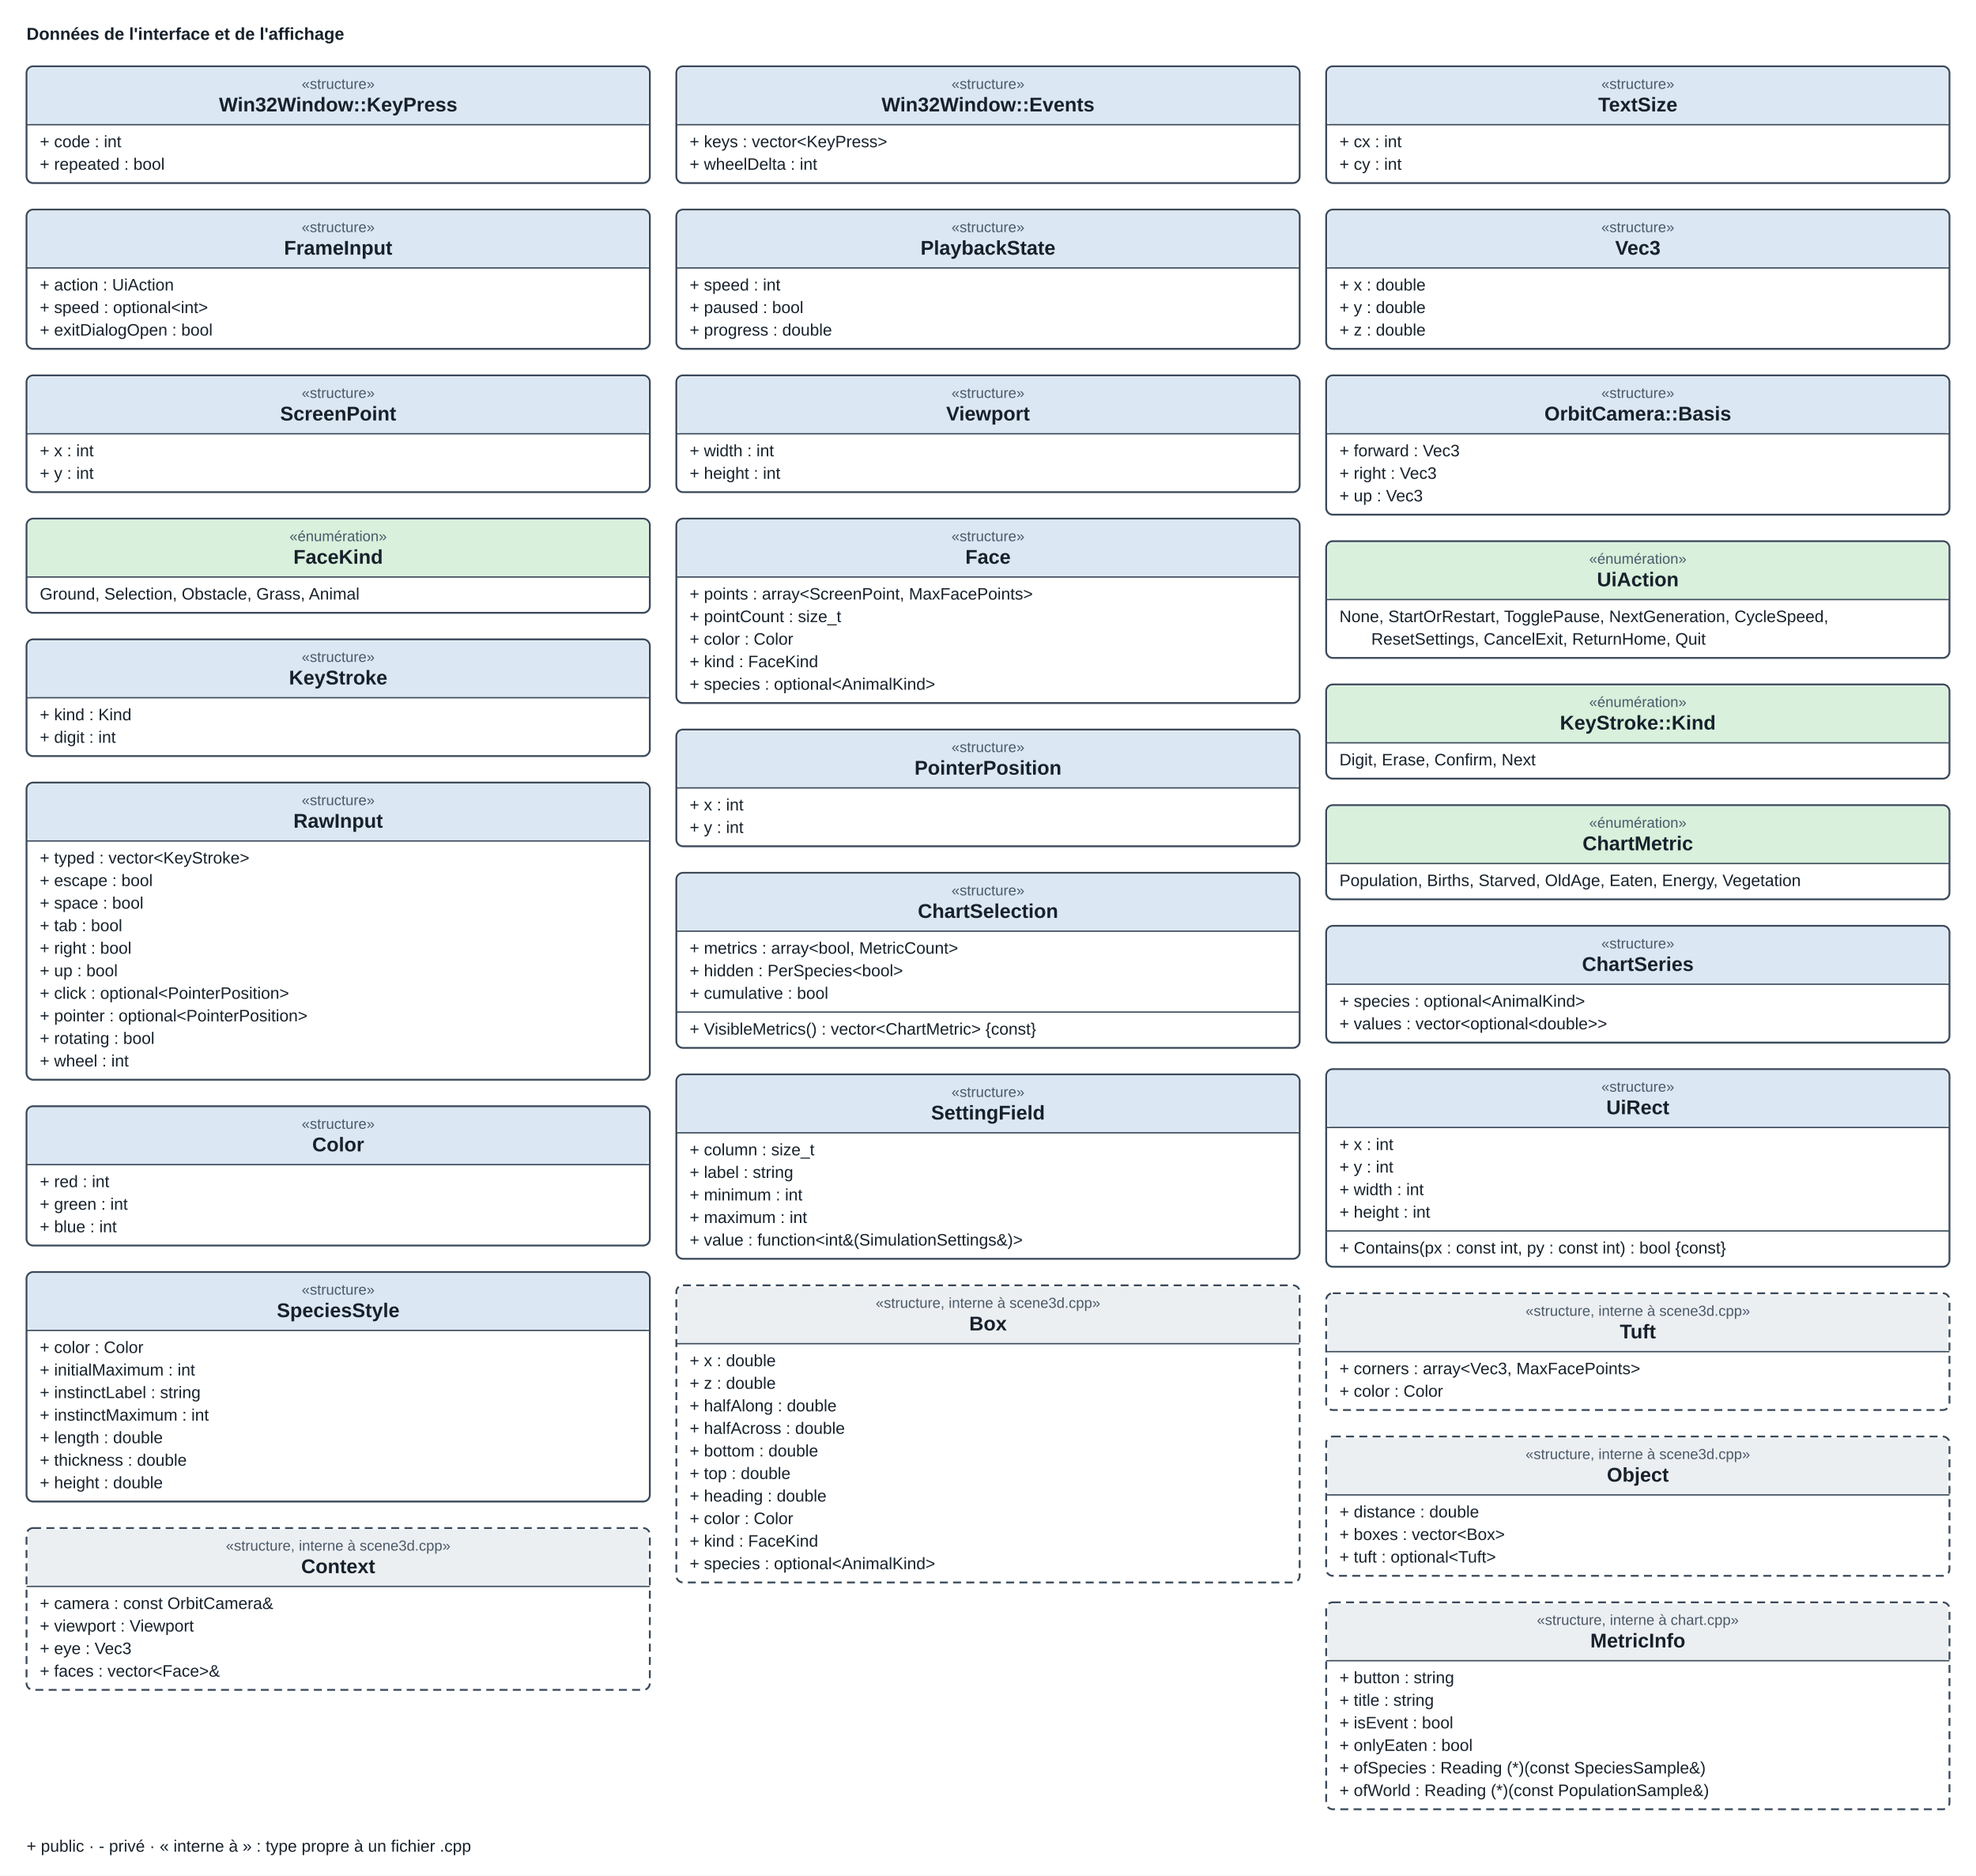
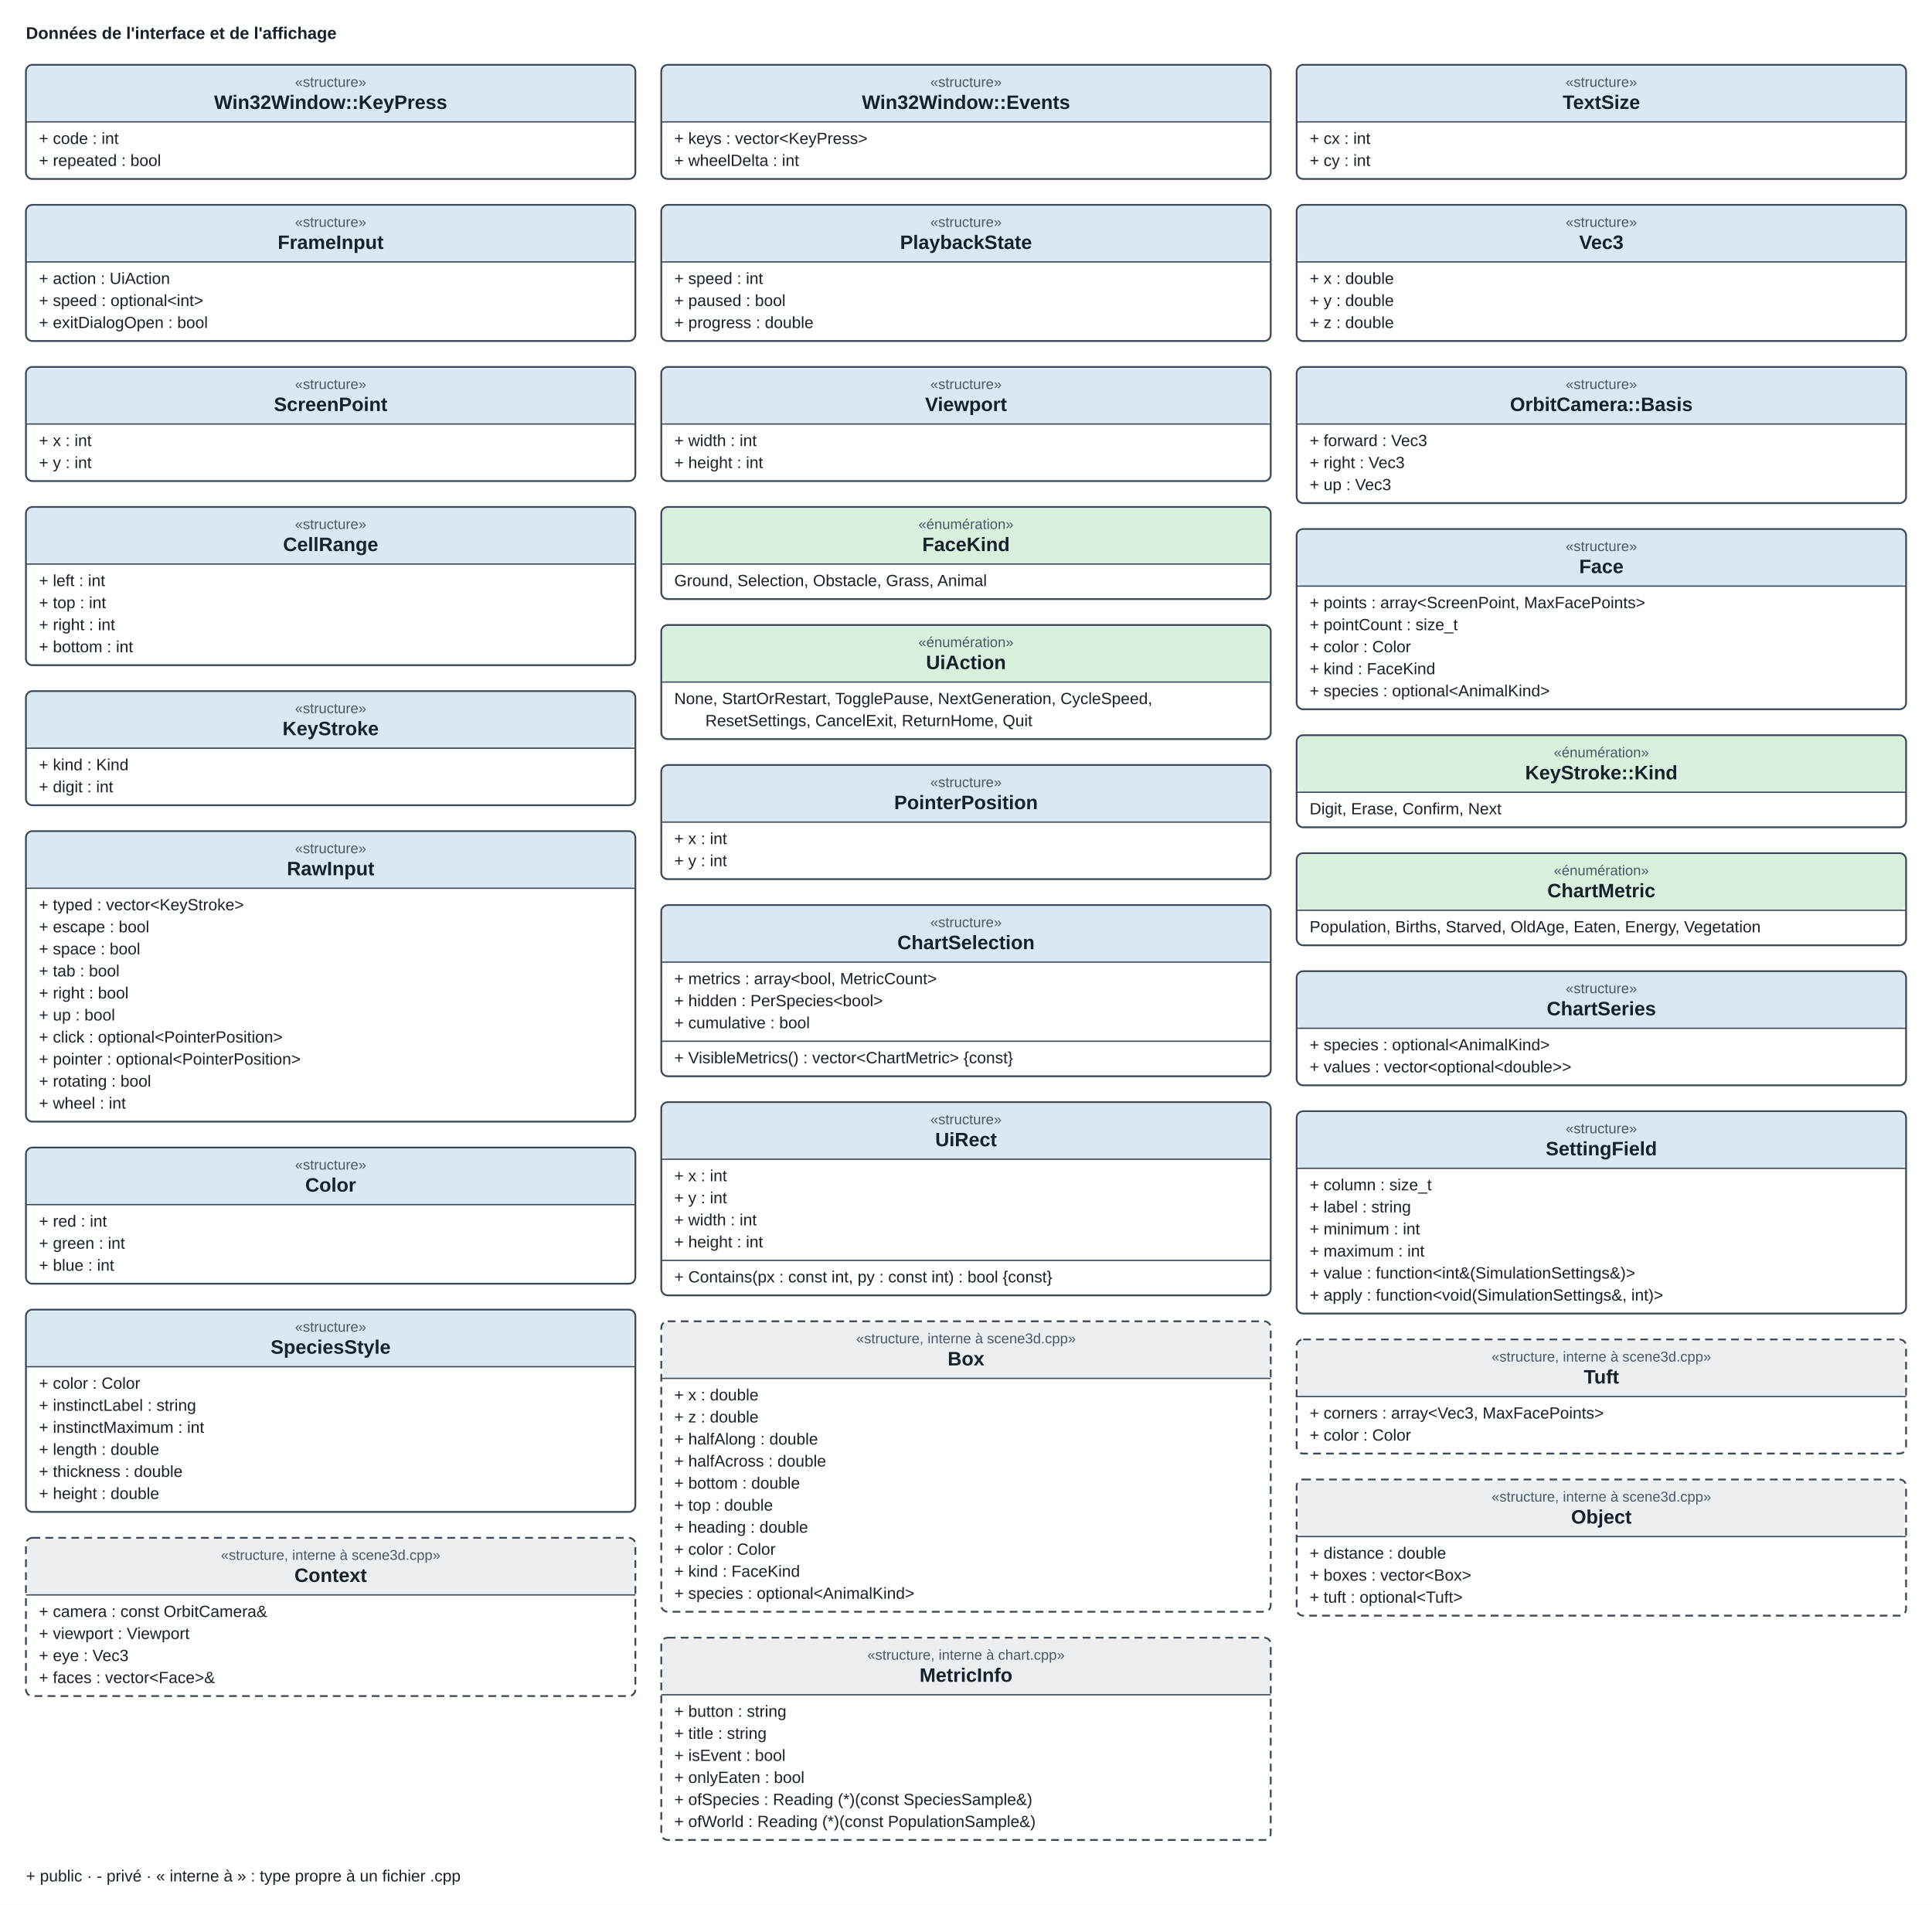
- <svg xmlns="http://www.w3.org/2000/svg" viewBox="0 0 1490 1414" role="img" aria-label="Données de l'interface et de l'affichage">
+ <svg xmlns="http://www.w3.org/2000/svg" viewBox="0 0 1490 1469" role="img" aria-label="Données de l'interface et de l'affichage">
  <style>
 text { font-family: "Segoe UI", Arial, sans-serif; fill: #17212b; }
 .name { font-size: 15px; font-weight: 700; text-anchor: middle; }
 .abstract { font-style: italic; }
 .stereo { font-size: 11px; text-anchor: middle; fill: #4a5968; }
 .member { font-size: 12.5px; }
 .label { font-size: 12px; font-style: italic; fill: #3b4a5a; }
 .band { font-size: 14px; font-weight: 700; }
 .legend { font-size: 12.5px; }
 .legendtitle { font-size: 13px; font-weight: 700; }
</style>
  <defs>
    <marker id="triangle" viewBox="0 0 14 14" refX="13" refY="7" markerWidth="14" markerHeight="14" markerUnits="userSpaceOnUse" orient="auto">
      <path d="M1 1 L13 7 L1 13 Z" fill="#ffffff" stroke="#3b4a5a" stroke-width="1.4" />
    </marker>
    <marker id="diamond" viewBox="0 0 18 12" refX="1" refY="6" markerWidth="18" markerHeight="12" markerUnits="userSpaceOnUse" orient="auto">
      <path d="M1 6 L9 1 L17 6 L9 11 Z" fill="#3b4a5a" />
    </marker>
    <marker id="arrow" viewBox="0 0 12 12" refX="11" refY="6" markerWidth="12" markerHeight="12" markerUnits="userSpaceOnUse" orient="auto">
      <path d="M1 1 L11 6 L1 11" fill="none" stroke="#3b4a5a" stroke-width="1.6" />
    </marker>
  </defs>
-   <rect width="1490" height="1414" fill="#ffffff" />
+   <rect width="1490" height="1469" fill="#ffffff" />
  <g class="box" data-width="470">
    <rect x="20" y="50" width="470" height="88" rx="5" fill="#ffffff" stroke="#3b4a5a" stroke-width="1.4" />
    <rect x="21" y="51" width="468" height="43" rx="4" fill="#dbe7f3" />
    <text x="255.0" y="67" class="stereo">«structure»</text>
    <text x="255.0" y="84" class="name">Win32Window::KeyPress</text>
    <line x1="20" y1="94" x2="490" y2="94" stroke="#3b4a5a" />
    <text x="30" y="111" class="member">+ code : int</text>
    <text x="30" y="128" class="member">+ repeated : bool</text>
  </g>
  <g class="box" data-width="470">
    <rect x="510" y="50" width="470" height="88" rx="5" fill="#ffffff" stroke="#3b4a5a" stroke-width="1.4" />
    <rect x="511" y="51" width="468" height="43" rx="4" fill="#dbe7f3" />
    <text x="745.0" y="67" class="stereo">«structure»</text>
    <text x="745.0" y="84" class="name">Win32Window::Events</text>
    <line x1="510" y1="94" x2="980" y2="94" stroke="#3b4a5a" />
    <text x="520" y="111" class="member">+ keys : vector&lt;KeyPress&gt;</text>
    <text x="520" y="128" class="member">+ wheelDelta : int</text>
  </g>
  <g class="box" data-width="470">
    <rect x="1000" y="50" width="470" height="88" rx="5" fill="#ffffff" stroke="#3b4a5a" stroke-width="1.4" />
    <rect x="1001" y="51" width="468" height="43" rx="4" fill="#dbe7f3" />
    <text x="1235.0" y="67" class="stereo">«structure»</text>
    <text x="1235.0" y="84" class="name">TextSize</text>
    <line x1="1000" y1="94" x2="1470" y2="94" stroke="#3b4a5a" />
    <text x="1010" y="111" class="member">+ cx : int</text>
    <text x="1010" y="128" class="member">+ cy : int</text>
  </g>
  <g class="box" data-width="470">
    <rect x="20" y="158" width="470" height="105" rx="5" fill="#ffffff" stroke="#3b4a5a" stroke-width="1.4" />
    <rect x="21" y="159" width="468" height="43" rx="4" fill="#dbe7f3" />
    <text x="255.0" y="175" class="stereo">«structure»</text>
    <text x="255.0" y="192" class="name">FrameInput</text>
    <line x1="20" y1="202" x2="490" y2="202" stroke="#3b4a5a" />
    <text x="30" y="219" class="member">+ action : UiAction</text>
    <text x="30" y="236" class="member">+ speed : optional&lt;int&gt;</text>
    <text x="30" y="253" class="member">+ exitDialogOpen : bool</text>
  </g>
  <g class="box" data-width="470">
    <rect x="510" y="158" width="470" height="105" rx="5" fill="#ffffff" stroke="#3b4a5a" stroke-width="1.4" />
    <rect x="511" y="159" width="468" height="43" rx="4" fill="#dbe7f3" />
    <text x="745.0" y="175" class="stereo">«structure»</text>
    <text x="745.0" y="192" class="name">PlaybackState</text>
    <line x1="510" y1="202" x2="980" y2="202" stroke="#3b4a5a" />
    <text x="520" y="219" class="member">+ speed : int</text>
    <text x="520" y="236" class="member">+ paused : bool</text>
    <text x="520" y="253" class="member">+ progress : double</text>
  </g>
  <g class="box" data-width="470">
    <rect x="1000" y="158" width="470" height="105" rx="5" fill="#ffffff" stroke="#3b4a5a" stroke-width="1.4" />
    <rect x="1001" y="159" width="468" height="43" rx="4" fill="#dbe7f3" />
    <text x="1235.0" y="175" class="stereo">«structure»</text>
    <text x="1235.0" y="192" class="name">Vec3</text>
    <line x1="1000" y1="202" x2="1470" y2="202" stroke="#3b4a5a" />
    <text x="1010" y="219" class="member">+ x : double</text>
    <text x="1010" y="236" class="member">+ y : double</text>
    <text x="1010" y="253" class="member">+ z : double</text>
  </g>
  <g class="box" data-width="470">
    <rect x="20" y="283" width="470" height="88" rx="5" fill="#ffffff" stroke="#3b4a5a" stroke-width="1.4" />
    <rect x="21" y="284" width="468" height="43" rx="4" fill="#dbe7f3" />
    <text x="255.0" y="300" class="stereo">«structure»</text>
    <text x="255.0" y="317" class="name">ScreenPoint</text>
    <line x1="20" y1="327" x2="490" y2="327" stroke="#3b4a5a" />
    <text x="30" y="344" class="member">+ x : int</text>
    <text x="30" y="361" class="member">+ y : int</text>
  </g>
  <g class="box" data-width="470">
    <rect x="510" y="283" width="470" height="88" rx="5" fill="#ffffff" stroke="#3b4a5a" stroke-width="1.4" />
    <rect x="511" y="284" width="468" height="43" rx="4" fill="#dbe7f3" />
    <text x="745.0" y="300" class="stereo">«structure»</text>
    <text x="745.0" y="317" class="name">Viewport</text>
    <line x1="510" y1="327" x2="980" y2="327" stroke="#3b4a5a" />
    <text x="520" y="344" class="member">+ width : int</text>
    <text x="520" y="361" class="member">+ height : int</text>
  </g>
  <g class="box" data-width="470">
    <rect x="1000" y="283" width="470" height="105" rx="5" fill="#ffffff" stroke="#3b4a5a" stroke-width="1.4" />
    <rect x="1001" y="284" width="468" height="43" rx="4" fill="#dbe7f3" />
    <text x="1235.0" y="300" class="stereo">«structure»</text>
    <text x="1235.0" y="317" class="name">OrbitCamera::Basis</text>
    <line x1="1000" y1="327" x2="1470" y2="327" stroke="#3b4a5a" />
    <text x="1010" y="344" class="member">+ forward : Vec3</text>
    <text x="1010" y="361" class="member">+ right : Vec3</text>
    <text x="1010" y="378" class="member">+ up : Vec3</text>
  </g>
  <g class="box" data-width="470">
-     <rect x="20" y="391" width="470" height="71" rx="5" fill="#ffffff" stroke="#3b4a5a" stroke-width="1.4" />
-     <rect x="21" y="392" width="468" height="43" rx="4" fill="#d8f0dc" />
-     <text x="255.0" y="408" class="stereo">«énumération»</text>
-     <text x="255.0" y="425" class="name">FaceKind</text>
+     <rect x="20" y="391" width="470" height="122" rx="5" fill="#ffffff" stroke="#3b4a5a" stroke-width="1.4" />
+     <rect x="21" y="392" width="468" height="43" rx="4" fill="#dbe7f3" />
+     <text x="255.0" y="408" class="stereo">«structure»</text>
+     <text x="255.0" y="425" class="name">CellRange</text>
    <line x1="20" y1="435" x2="490" y2="435" stroke="#3b4a5a" />
-     <text x="30" y="452" class="member">Ground, Selection, Obstacle, Grass, Animal</text>
-   </g>
-   <g class="box" data-width="470">
-     <rect x="510" y="391" width="470" height="139" rx="5" fill="#ffffff" stroke="#3b4a5a" stroke-width="1.4" />
-     <rect x="511" y="392" width="468" height="43" rx="4" fill="#dbe7f3" />
-     <text x="745.0" y="408" class="stereo">«structure»</text>
-     <text x="745.0" y="425" class="name">Face</text>
+     <text x="30" y="452" class="member">+ left : int</text>
+     <text x="30" y="469" class="member">+ top : int</text>
+     <text x="30" y="486" class="member">+ right : int</text>
+     <text x="30" y="503" class="member">+ bottom : int</text>
+   </g>
+   <g class="box" data-width="470">
+     <rect x="510" y="391" width="470" height="71" rx="5" fill="#ffffff" stroke="#3b4a5a" stroke-width="1.4" />
+     <rect x="511" y="392" width="468" height="43" rx="4" fill="#d8f0dc" />
+     <text x="745.0" y="408" class="stereo">«énumération»</text>
+     <text x="745.0" y="425" class="name">FaceKind</text>
    <line x1="510" y1="435" x2="980" y2="435" stroke="#3b4a5a" />
-     <text x="520" y="452" class="member">+ points : array&lt;ScreenPoint, MaxFacePoints&gt;</text>
-     <text x="520" y="469" class="member">+ pointCount : size_t</text>
-     <text x="520" y="486" class="member">+ color : Color</text>
-     <text x="520" y="503" class="member">+ kind : FaceKind</text>
-     <text x="520" y="520" class="member">+ species : optional&lt;AnimalKind&gt;</text>
-   </g>
-   <g class="box" data-width="470">
-     <rect x="1000" y="408" width="470" height="88" rx="5" fill="#ffffff" stroke="#3b4a5a" stroke-width="1.4" />
-     <rect x="1001" y="409" width="468" height="43" rx="4" fill="#d8f0dc" />
-     <text x="1235.0" y="425" class="stereo">«énumération»</text>
-     <text x="1235.0" y="442" class="name">UiAction</text>
+     <text x="520" y="452" class="member">Ground, Selection, Obstacle, Grass, Animal</text>
+   </g>
+   <g class="box" data-width="470">
+     <rect x="1000" y="408" width="470" height="139" rx="5" fill="#ffffff" stroke="#3b4a5a" stroke-width="1.4" />
+     <rect x="1001" y="409" width="468" height="43" rx="4" fill="#dbe7f3" />
+     <text x="1235.0" y="425" class="stereo">«structure»</text>
+     <text x="1235.0" y="442" class="name">Face</text>
    <line x1="1000" y1="452" x2="1470" y2="452" stroke="#3b4a5a" />
-     <text x="1010" y="469" class="member">None, StartOrRestart, TogglePause, NextGeneration, CycleSpeed,</text>
-     <text x="1034" y="486" class="member">ResetSettings, CancelExit, ReturnHome, Quit</text>
-   </g>
-   <g class="box" data-width="470">
-     <rect x="20" y="482" width="470" height="88" rx="5" fill="#ffffff" stroke="#3b4a5a" stroke-width="1.4" />
-     <rect x="21" y="483" width="468" height="43" rx="4" fill="#dbe7f3" />
-     <text x="255.0" y="499" class="stereo">«structure»</text>
-     <text x="255.0" y="516" class="name">KeyStroke</text>
-     <line x1="20" y1="526" x2="490" y2="526" stroke="#3b4a5a" />
-     <text x="30" y="543" class="member">+ kind : Kind</text>
-     <text x="30" y="560" class="member">+ digit : int</text>
-   </g>
-   <g class="box" data-width="470">
-     <rect x="1000" y="516" width="470" height="71" rx="5" fill="#ffffff" stroke="#3b4a5a" stroke-width="1.4" />
-     <rect x="1001" y="517" width="468" height="43" rx="4" fill="#d8f0dc" />
-     <text x="1235.0" y="533" class="stereo">«énumération»</text>
-     <text x="1235.0" y="550" class="name">KeyStroke::Kind</text>
-     <line x1="1000" y1="560" x2="1470" y2="560" stroke="#3b4a5a" />
-     <text x="1010" y="577" class="member">Digit, Erase, Confirm, Next</text>
-   </g>
-   <g class="box" data-width="470">
-     <rect x="510" y="550" width="470" height="88" rx="5" fill="#ffffff" stroke="#3b4a5a" stroke-width="1.4" />
-     <rect x="511" y="551" width="468" height="43" rx="4" fill="#dbe7f3" />
-     <text x="745.0" y="567" class="stereo">«structure»</text>
-     <text x="745.0" y="584" class="name">PointerPosition</text>
-     <line x1="510" y1="594" x2="980" y2="594" stroke="#3b4a5a" />
-     <text x="520" y="611" class="member">+ x : int</text>
-     <text x="520" y="628" class="member">+ y : int</text>
-   </g>
-   <g class="box" data-width="470">
-     <rect x="20" y="590" width="470" height="224" rx="5" fill="#ffffff" stroke="#3b4a5a" stroke-width="1.4" />
-     <rect x="21" y="591" width="468" height="43" rx="4" fill="#dbe7f3" />
-     <text x="255.0" y="607" class="stereo">«structure»</text>
-     <text x="255.0" y="624" class="name">RawInput</text>
-     <line x1="20" y1="634" x2="490" y2="634" stroke="#3b4a5a" />
-     <text x="30" y="651" class="member">+ typed : vector&lt;KeyStroke&gt;</text>
-     <text x="30" y="668" class="member">+ escape : bool</text>
-     <text x="30" y="685" class="member">+ space : bool</text>
-     <text x="30" y="702" class="member">+ tab : bool</text>
-     <text x="30" y="719" class="member">+ right : bool</text>
-     <text x="30" y="736" class="member">+ up : bool</text>
-     <text x="30" y="753" class="member">+ click : optional&lt;PointerPosition&gt;</text>
-     <text x="30" y="770" class="member">+ pointer : optional&lt;PointerPosition&gt;</text>
-     <text x="30" y="787" class="member">+ rotating : bool</text>
-     <text x="30" y="804" class="member">+ wheel : int</text>
-   </g>
-   <g class="box" data-width="470">
-     <rect x="1000" y="607" width="470" height="71" rx="5" fill="#ffffff" stroke="#3b4a5a" stroke-width="1.4" />
-     <rect x="1001" y="608" width="468" height="43" rx="4" fill="#d8f0dc" />
-     <text x="1235.0" y="624" class="stereo">«énumération»</text>
-     <text x="1235.0" y="641" class="name">ChartMetric</text>
-     <line x1="1000" y1="651" x2="1470" y2="651" stroke="#3b4a5a" />
-     <text x="1010" y="668" class="member">Population, Births, Starved, OldAge, Eaten, Energy, Vegetation</text>
-   </g>
-   <g class="box" data-width="470">
-     <rect x="510" y="658" width="470" height="132" rx="5" fill="#ffffff" stroke="#3b4a5a" stroke-width="1.4" />
-     <rect x="511" y="659" width="468" height="43" rx="4" fill="#dbe7f3" />
-     <text x="745.0" y="675" class="stereo">«structure»</text>
-     <text x="745.0" y="692" class="name">ChartSelection</text>
-     <line x1="510" y1="702" x2="980" y2="702" stroke="#3b4a5a" />
-     <text x="520" y="719" class="member">+ metrics : array&lt;bool, MetricCount&gt;</text>
-     <text x="520" y="736" class="member">+ hidden : PerSpecies&lt;bool&gt;</text>
-     <text x="520" y="753" class="member">+ cumulative : bool</text>
-     <line x1="510" y1="763" x2="980" y2="763" stroke="#3b4a5a" />
-     <text x="520" y="780" class="member">+ VisibleMetrics() : vector&lt;ChartMetric&gt; {const}</text>
-   </g>
-   <g class="box" data-width="470">
-     <rect x="1000" y="698" width="470" height="88" rx="5" fill="#ffffff" stroke="#3b4a5a" stroke-width="1.4" />
-     <rect x="1001" y="699" width="468" height="43" rx="4" fill="#dbe7f3" />
-     <text x="1235.0" y="715" class="stereo">«structure»</text>
-     <text x="1235.0" y="732" class="name">ChartSeries</text>
-     <line x1="1000" y1="742" x2="1470" y2="742" stroke="#3b4a5a" />
-     <text x="1010" y="759" class="member">+ species : optional&lt;AnimalKind&gt;</text>
-     <text x="1010" y="776" class="member">+ values : vector&lt;optional&lt;double&gt;&gt;</text>
-   </g>
-   <g class="box" data-width="470">
-     <rect x="1000" y="806" width="470" height="149" rx="5" fill="#ffffff" stroke="#3b4a5a" stroke-width="1.4" />
-     <rect x="1001" y="807" width="468" height="43" rx="4" fill="#dbe7f3" />
-     <text x="1235.0" y="823" class="stereo">«structure»</text>
-     <text x="1235.0" y="840" class="name">UiRect</text>
-     <line x1="1000" y1="850" x2="1470" y2="850" stroke="#3b4a5a" />
-     <text x="1010" y="867" class="member">+ x : int</text>
-     <text x="1010" y="884" class="member">+ y : int</text>
-     <text x="1010" y="901" class="member">+ width : int</text>
-     <text x="1010" y="918" class="member">+ height : int</text>
-     <line x1="1000" y1="928" x2="1470" y2="928" stroke="#3b4a5a" />
-     <text x="1010" y="945" class="member">+ Contains(px : const int, py : const int) : bool {const}</text>
-   </g>
-   <g class="box" data-width="470">
-     <rect x="510" y="810" width="470" height="139" rx="5" fill="#ffffff" stroke="#3b4a5a" stroke-width="1.4" />
-     <rect x="511" y="811" width="468" height="43" rx="4" fill="#dbe7f3" />
-     <text x="745.0" y="827" class="stereo">«structure»</text>
-     <text x="745.0" y="844" class="name">SettingField</text>
-     <line x1="510" y1="854" x2="980" y2="854" stroke="#3b4a5a" />
-     <text x="520" y="871" class="member">+ column : size_t</text>
-     <text x="520" y="888" class="member">+ label : string</text>
-     <text x="520" y="905" class="member">+ minimum : int</text>
-     <text x="520" y="922" class="member">+ maximum : int</text>
-     <text x="520" y="939" class="member">+ value : function&lt;int&amp;(SimulationSettings&amp;)&gt;</text>
-   </g>
-   <g class="box" data-width="470">
-     <rect x="20" y="834" width="470" height="105" rx="5" fill="#ffffff" stroke="#3b4a5a" stroke-width="1.4" />
-     <rect x="21" y="835" width="468" height="43" rx="4" fill="#dbe7f3" />
-     <text x="255.0" y="851" class="stereo">«structure»</text>
-     <text x="255.0" y="868" class="name">Color</text>
-     <line x1="20" y1="878" x2="490" y2="878" stroke="#3b4a5a" />
-     <text x="30" y="895" class="member">+ red : int</text>
-     <text x="30" y="912" class="member">+ green : int</text>
-     <text x="30" y="929" class="member">+ blue : int</text>
-   </g>
-   <g class="box" data-width="470">
-     <rect x="20" y="959" width="470" height="173" rx="5" fill="#ffffff" stroke="#3b4a5a" stroke-width="1.4" />
-     <rect x="21" y="960" width="468" height="43" rx="4" fill="#dbe7f3" />
-     <text x="255.0" y="976" class="stereo">«structure»</text>
-     <text x="255.0" y="993" class="name">SpeciesStyle</text>
-     <line x1="20" y1="1003" x2="490" y2="1003" stroke="#3b4a5a" />
-     <text x="30" y="1020" class="member">+ color : Color</text>
-     <text x="30" y="1037" class="member">+ initialMaximum : int</text>
-     <text x="30" y="1054" class="member">+ instinctLabel : string</text>
-     <text x="30" y="1071" class="member">+ instinctMaximum : int</text>
-     <text x="30" y="1088" class="member">+ length : double</text>
-     <text x="30" y="1105" class="member">+ thickness : double</text>
-     <text x="30" y="1122" class="member">+ height : double</text>
-   </g>
-   <g class="box" data-width="470">
-     <rect x="510" y="969" width="470" height="224" rx="5" fill="#ffffff" stroke="#3b4a5a" stroke-width="1.4" stroke-dasharray="6 4" />
-     <rect x="511" y="970" width="468" height="43" rx="4" fill="#eceff2" />
-     <text x="745.0" y="986" class="stereo">«structure, interne à scene3d.cpp»</text>
-     <text x="745.0" y="1003" class="name">Box</text>
-     <line x1="510" y1="1013" x2="980" y2="1013" stroke="#3b4a5a" />
-     <text x="520" y="1030" class="member">+ x : double</text>
-     <text x="520" y="1047" class="member">+ z : double</text>
-     <text x="520" y="1064" class="member">+ halfAlong : double</text>
-     <text x="520" y="1081" class="member">+ halfAcross : double</text>
-     <text x="520" y="1098" class="member">+ bottom : double</text>
-     <text x="520" y="1115" class="member">+ top : double</text>
-     <text x="520" y="1132" class="member">+ heading : double</text>
-     <text x="520" y="1149" class="member">+ color : Color</text>
-     <text x="520" y="1166" class="member">+ kind : FaceKind</text>
-     <text x="520" y="1183" class="member">+ species : optional&lt;AnimalKind&gt;</text>
-   </g>
-   <g class="box" data-width="470">
-     <rect x="1000" y="975" width="470" height="88" rx="5" fill="#ffffff" stroke="#3b4a5a" stroke-width="1.4" stroke-dasharray="6 4" />
-     <rect x="1001" y="976" width="468" height="43" rx="4" fill="#eceff2" />
-     <text x="1235.0" y="992" class="stereo">«structure, interne à scene3d.cpp»</text>
-     <text x="1235.0" y="1009" class="name">Tuft</text>
-     <line x1="1000" y1="1019" x2="1470" y2="1019" stroke="#3b4a5a" />
-     <text x="1010" y="1036" class="member">+ corners : array&lt;Vec3, MaxFacePoints&gt;</text>
-     <text x="1010" y="1053" class="member">+ color : Color</text>
-   </g>
-   <g class="box" data-width="470">
-     <rect x="1000" y="1083" width="470" height="105" rx="5" fill="#ffffff" stroke="#3b4a5a" stroke-width="1.4" stroke-dasharray="6 4" />
-     <rect x="1001" y="1084" width="468" height="43" rx="4" fill="#eceff2" />
-     <text x="1235.0" y="1100" class="stereo">«structure, interne à scene3d.cpp»</text>
-     <text x="1235.0" y="1117" class="name">Object</text>
-     <line x1="1000" y1="1127" x2="1470" y2="1127" stroke="#3b4a5a" />
-     <text x="1010" y="1144" class="member">+ distance : double</text>
-     <text x="1010" y="1161" class="member">+ boxes : vector&lt;Box&gt;</text>
-     <text x="1010" y="1178" class="member">+ tuft : optional&lt;Tuft&gt;</text>
-   </g>
-   <g class="box" data-width="470">
-     <rect x="20" y="1152" width="470" height="122" rx="5" fill="#ffffff" stroke="#3b4a5a" stroke-width="1.4" stroke-dasharray="6 4" />
-     <rect x="21" y="1153" width="468" height="43" rx="4" fill="#eceff2" />
-     <text x="255.0" y="1169" class="stereo">«structure, interne à scene3d.cpp»</text>
-     <text x="255.0" y="1186" class="name">Context</text>
-     <line x1="20" y1="1196" x2="490" y2="1196" stroke="#3b4a5a" />
-     <text x="30" y="1213" class="member">+ camera : const OrbitCamera&amp;</text>
-     <text x="30" y="1230" class="member">+ viewport : Viewport</text>
-     <text x="30" y="1247" class="member">+ eye : Vec3</text>
-     <text x="30" y="1264" class="member">+ faces : vector&lt;Face&gt;&amp;</text>
-   </g>
-   <g class="box" data-width="470">
-     <rect x="1000" y="1208" width="470" height="156" rx="5" fill="#ffffff" stroke="#3b4a5a" stroke-width="1.4" stroke-dasharray="6 4" />
-     <rect x="1001" y="1209" width="468" height="43" rx="4" fill="#eceff2" />
-     <text x="1235.0" y="1225" class="stereo">«structure, interne à chart.cpp»</text>
-     <text x="1235.0" y="1242" class="name">MetricInfo</text>
-     <line x1="1000" y1="1252" x2="1470" y2="1252" stroke="#3b4a5a" />
-     <text x="1010" y="1269" class="member">+ button : string</text>
-     <text x="1010" y="1286" class="member">+ title : string</text>
-     <text x="1010" y="1303" class="member">+ isEvent : bool</text>
-     <text x="1010" y="1320" class="member">+ onlyEaten : bool</text>
-     <text x="1010" y="1337" class="member">+ ofSpecies : Reading (*)(const SpeciesSample&amp;)</text>
-     <text x="1010" y="1354" class="member">+ ofWorld : Reading (*)(const PopulationSample&amp;)</text>
+     <text x="1010" y="469" class="member">+ points : array&lt;ScreenPoint, MaxFacePoints&gt;</text>
+     <text x="1010" y="486" class="member">+ pointCount : size_t</text>
+     <text x="1010" y="503" class="member">+ color : Color</text>
+     <text x="1010" y="520" class="member">+ kind : FaceKind</text>
+     <text x="1010" y="537" class="member">+ species : optional&lt;AnimalKind&gt;</text>
+   </g>
+   <g class="box" data-width="470">
+     <rect x="510" y="482" width="470" height="88" rx="5" fill="#ffffff" stroke="#3b4a5a" stroke-width="1.4" />
+     <rect x="511" y="483" width="468" height="43" rx="4" fill="#d8f0dc" />
+     <text x="745.0" y="499" class="stereo">«énumération»</text>
+     <text x="745.0" y="516" class="name">UiAction</text>
+     <line x1="510" y1="526" x2="980" y2="526" stroke="#3b4a5a" />
+     <text x="520" y="543" class="member">None, StartOrRestart, TogglePause, NextGeneration, CycleSpeed,</text>
+     <text x="544" y="560" class="member">ResetSettings, CancelExit, ReturnHome, Quit</text>
+   </g>
+   <g class="box" data-width="470">
+     <rect x="20" y="533" width="470" height="88" rx="5" fill="#ffffff" stroke="#3b4a5a" stroke-width="1.4" />
+     <rect x="21" y="534" width="468" height="43" rx="4" fill="#dbe7f3" />
+     <text x="255.0" y="550" class="stereo">«structure»</text>
+     <text x="255.0" y="567" class="name">KeyStroke</text>
+     <line x1="20" y1="577" x2="490" y2="577" stroke="#3b4a5a" />
+     <text x="30" y="594" class="member">+ kind : Kind</text>
+     <text x="30" y="611" class="member">+ digit : int</text>
+   </g>
+   <g class="box" data-width="470">
+     <rect x="1000" y="567" width="470" height="71" rx="5" fill="#ffffff" stroke="#3b4a5a" stroke-width="1.4" />
+     <rect x="1001" y="568" width="468" height="43" rx="4" fill="#d8f0dc" />
+     <text x="1235.0" y="584" class="stereo">«énumération»</text>
+     <text x="1235.0" y="601" class="name">KeyStroke::Kind</text>
+     <line x1="1000" y1="611" x2="1470" y2="611" stroke="#3b4a5a" />
+     <text x="1010" y="628" class="member">Digit, Erase, Confirm, Next</text>
+   </g>
+   <g class="box" data-width="470">
+     <rect x="510" y="590" width="470" height="88" rx="5" fill="#ffffff" stroke="#3b4a5a" stroke-width="1.4" />
+     <rect x="511" y="591" width="468" height="43" rx="4" fill="#dbe7f3" />
+     <text x="745.0" y="607" class="stereo">«structure»</text>
+     <text x="745.0" y="624" class="name">PointerPosition</text>
+     <line x1="510" y1="634" x2="980" y2="634" stroke="#3b4a5a" />
+     <text x="520" y="651" class="member">+ x : int</text>
+     <text x="520" y="668" class="member">+ y : int</text>
+   </g>
+   <g class="box" data-width="470">
+     <rect x="20" y="641" width="470" height="224" rx="5" fill="#ffffff" stroke="#3b4a5a" stroke-width="1.4" />
+     <rect x="21" y="642" width="468" height="43" rx="4" fill="#dbe7f3" />
+     <text x="255.0" y="658" class="stereo">«structure»</text>
+     <text x="255.0" y="675" class="name">RawInput</text>
+     <line x1="20" y1="685" x2="490" y2="685" stroke="#3b4a5a" />
+     <text x="30" y="702" class="member">+ typed : vector&lt;KeyStroke&gt;</text>
+     <text x="30" y="719" class="member">+ escape : bool</text>
+     <text x="30" y="736" class="member">+ space : bool</text>
+     <text x="30" y="753" class="member">+ tab : bool</text>
+     <text x="30" y="770" class="member">+ right : bool</text>
+     <text x="30" y="787" class="member">+ up : bool</text>
+     <text x="30" y="804" class="member">+ click : optional&lt;PointerPosition&gt;</text>
+     <text x="30" y="821" class="member">+ pointer : optional&lt;PointerPosition&gt;</text>
+     <text x="30" y="838" class="member">+ rotating : bool</text>
+     <text x="30" y="855" class="member">+ wheel : int</text>
+   </g>
+   <g class="box" data-width="470">
+     <rect x="1000" y="658" width="470" height="71" rx="5" fill="#ffffff" stroke="#3b4a5a" stroke-width="1.4" />
+     <rect x="1001" y="659" width="468" height="43" rx="4" fill="#d8f0dc" />
+     <text x="1235.0" y="675" class="stereo">«énumération»</text>
+     <text x="1235.0" y="692" class="name">ChartMetric</text>
+     <line x1="1000" y1="702" x2="1470" y2="702" stroke="#3b4a5a" />
+     <text x="1010" y="719" class="member">Population, Births, Starved, OldAge, Eaten, Energy, Vegetation</text>
+   </g>
+   <g class="box" data-width="470">
+     <rect x="510" y="698" width="470" height="132" rx="5" fill="#ffffff" stroke="#3b4a5a" stroke-width="1.4" />
+     <rect x="511" y="699" width="468" height="43" rx="4" fill="#dbe7f3" />
+     <text x="745.0" y="715" class="stereo">«structure»</text>
+     <text x="745.0" y="732" class="name">ChartSelection</text>
+     <line x1="510" y1="742" x2="980" y2="742" stroke="#3b4a5a" />
+     <text x="520" y="759" class="member">+ metrics : array&lt;bool, MetricCount&gt;</text>
+     <text x="520" y="776" class="member">+ hidden : PerSpecies&lt;bool&gt;</text>
+     <text x="520" y="793" class="member">+ cumulative : bool</text>
+     <line x1="510" y1="803" x2="980" y2="803" stroke="#3b4a5a" />
+     <text x="520" y="820" class="member">+ VisibleMetrics() : vector&lt;ChartMetric&gt; {const}</text>
+   </g>
+   <g class="box" data-width="470">
+     <rect x="1000" y="749" width="470" height="88" rx="5" fill="#ffffff" stroke="#3b4a5a" stroke-width="1.4" />
+     <rect x="1001" y="750" width="468" height="43" rx="4" fill="#dbe7f3" />
+     <text x="1235.0" y="766" class="stereo">«structure»</text>
+     <text x="1235.0" y="783" class="name">ChartSeries</text>
+     <line x1="1000" y1="793" x2="1470" y2="793" stroke="#3b4a5a" />
+     <text x="1010" y="810" class="member">+ species : optional&lt;AnimalKind&gt;</text>
+     <text x="1010" y="827" class="member">+ values : vector&lt;optional&lt;double&gt;&gt;</text>
+   </g>
+   <g class="box" data-width="470">
+     <rect x="510" y="850" width="470" height="149" rx="5" fill="#ffffff" stroke="#3b4a5a" stroke-width="1.4" />
+     <rect x="511" y="851" width="468" height="43" rx="4" fill="#dbe7f3" />
+     <text x="745.0" y="867" class="stereo">«structure»</text>
+     <text x="745.0" y="884" class="name">UiRect</text>
+     <line x1="510" y1="894" x2="980" y2="894" stroke="#3b4a5a" />
+     <text x="520" y="911" class="member">+ x : int</text>
+     <text x="520" y="928" class="member">+ y : int</text>
+     <text x="520" y="945" class="member">+ width : int</text>
+     <text x="520" y="962" class="member">+ height : int</text>
+     <line x1="510" y1="972" x2="980" y2="972" stroke="#3b4a5a" />
+     <text x="520" y="989" class="member">+ Contains(px : const int, py : const int) : bool {const}</text>
+   </g>
+   <g class="box" data-width="470">
+     <rect x="1000" y="857" width="470" height="156" rx="5" fill="#ffffff" stroke="#3b4a5a" stroke-width="1.4" />
+     <rect x="1001" y="858" width="468" height="43" rx="4" fill="#dbe7f3" />
+     <text x="1235.0" y="874" class="stereo">«structure»</text>
+     <text x="1235.0" y="891" class="name">SettingField</text>
+     <line x1="1000" y1="901" x2="1470" y2="901" stroke="#3b4a5a" />
+     <text x="1010" y="918" class="member">+ column : size_t</text>
+     <text x="1010" y="935" class="member">+ label : string</text>
+     <text x="1010" y="952" class="member">+ minimum : int</text>
+     <text x="1010" y="969" class="member">+ maximum : int</text>
+     <text x="1010" y="986" class="member">+ value : function&lt;int&amp;(SimulationSettings&amp;)&gt;</text>
+     <text x="1010" y="1003" class="member">+ apply : function&lt;void(SimulationSettings&amp;, int)&gt;</text>
+   </g>
+   <g class="box" data-width="470">
+     <rect x="20" y="885" width="470" height="105" rx="5" fill="#ffffff" stroke="#3b4a5a" stroke-width="1.4" />
+     <rect x="21" y="886" width="468" height="43" rx="4" fill="#dbe7f3" />
+     <text x="255.0" y="902" class="stereo">«structure»</text>
+     <text x="255.0" y="919" class="name">Color</text>
+     <line x1="20" y1="929" x2="490" y2="929" stroke="#3b4a5a" />
+     <text x="30" y="946" class="member">+ red : int</text>
+     <text x="30" y="963" class="member">+ green : int</text>
+     <text x="30" y="980" class="member">+ blue : int</text>
+   </g>
+   <g class="box" data-width="470">
+     <rect x="20" y="1010" width="470" height="156" rx="5" fill="#ffffff" stroke="#3b4a5a" stroke-width="1.4" />
+     <rect x="21" y="1011" width="468" height="43" rx="4" fill="#dbe7f3" />
+     <text x="255.0" y="1027" class="stereo">«structure»</text>
+     <text x="255.0" y="1044" class="name">SpeciesStyle</text>
+     <line x1="20" y1="1054" x2="490" y2="1054" stroke="#3b4a5a" />
+     <text x="30" y="1071" class="member">+ color : Color</text>
+     <text x="30" y="1088" class="member">+ instinctLabel : string</text>
+     <text x="30" y="1105" class="member">+ instinctMaximum : int</text>
+     <text x="30" y="1122" class="member">+ length : double</text>
+     <text x="30" y="1139" class="member">+ thickness : double</text>
+     <text x="30" y="1156" class="member">+ height : double</text>
+   </g>
+   <g class="box" data-width="470">
+     <rect x="510" y="1019" width="470" height="224" rx="5" fill="#ffffff" stroke="#3b4a5a" stroke-width="1.4" stroke-dasharray="6 4" />
+     <rect x="511" y="1020" width="468" height="43" rx="4" fill="#eceff2" />
+     <text x="745.0" y="1036" class="stereo">«structure, interne à scene3d.cpp»</text>
+     <text x="745.0" y="1053" class="name">Box</text>
+     <line x1="510" y1="1063" x2="980" y2="1063" stroke="#3b4a5a" />
+     <text x="520" y="1080" class="member">+ x : double</text>
+     <text x="520" y="1097" class="member">+ z : double</text>
+     <text x="520" y="1114" class="member">+ halfAlong : double</text>
+     <text x="520" y="1131" class="member">+ halfAcross : double</text>
+     <text x="520" y="1148" class="member">+ bottom : double</text>
+     <text x="520" y="1165" class="member">+ top : double</text>
+     <text x="520" y="1182" class="member">+ heading : double</text>
+     <text x="520" y="1199" class="member">+ color : Color</text>
+     <text x="520" y="1216" class="member">+ kind : FaceKind</text>
+     <text x="520" y="1233" class="member">+ species : optional&lt;AnimalKind&gt;</text>
+   </g>
+   <g class="box" data-width="470">
+     <rect x="1000" y="1033" width="470" height="88" rx="5" fill="#ffffff" stroke="#3b4a5a" stroke-width="1.4" stroke-dasharray="6 4" />
+     <rect x="1001" y="1034" width="468" height="43" rx="4" fill="#eceff2" />
+     <text x="1235.0" y="1050" class="stereo">«structure, interne à scene3d.cpp»</text>
+     <text x="1235.0" y="1067" class="name">Tuft</text>
+     <line x1="1000" y1="1077" x2="1470" y2="1077" stroke="#3b4a5a" />
+     <text x="1010" y="1094" class="member">+ corners : array&lt;Vec3, MaxFacePoints&gt;</text>
+     <text x="1010" y="1111" class="member">+ color : Color</text>
+   </g>
+   <g class="box" data-width="470">
+     <rect x="1000" y="1141" width="470" height="105" rx="5" fill="#ffffff" stroke="#3b4a5a" stroke-width="1.4" stroke-dasharray="6 4" />
+     <rect x="1001" y="1142" width="468" height="43" rx="4" fill="#eceff2" />
+     <text x="1235.0" y="1158" class="stereo">«structure, interne à scene3d.cpp»</text>
+     <text x="1235.0" y="1175" class="name">Object</text>
+     <line x1="1000" y1="1185" x2="1470" y2="1185" stroke="#3b4a5a" />
+     <text x="1010" y="1202" class="member">+ distance : double</text>
+     <text x="1010" y="1219" class="member">+ boxes : vector&lt;Box&gt;</text>
+     <text x="1010" y="1236" class="member">+ tuft : optional&lt;Tuft&gt;</text>
+   </g>
+   <g class="box" data-width="470">
+     <rect x="20" y="1186" width="470" height="122" rx="5" fill="#ffffff" stroke="#3b4a5a" stroke-width="1.4" stroke-dasharray="6 4" />
+     <rect x="21" y="1187" width="468" height="43" rx="4" fill="#eceff2" />
+     <text x="255.0" y="1203" class="stereo">«structure, interne à scene3d.cpp»</text>
+     <text x="255.0" y="1220" class="name">Context</text>
+     <line x1="20" y1="1230" x2="490" y2="1230" stroke="#3b4a5a" />
+     <text x="30" y="1247" class="member">+ camera : const OrbitCamera&amp;</text>
+     <text x="30" y="1264" class="member">+ viewport : Viewport</text>
+     <text x="30" y="1281" class="member">+ eye : Vec3</text>
+     <text x="30" y="1298" class="member">+ faces : vector&lt;Face&gt;&amp;</text>
+   </g>
+   <g class="box" data-width="470">
+     <rect x="510" y="1263" width="470" height="156" rx="5" fill="#ffffff" stroke="#3b4a5a" stroke-width="1.4" stroke-dasharray="6 4" />
+     <rect x="511" y="1264" width="468" height="43" rx="4" fill="#eceff2" />
+     <text x="745.0" y="1280" class="stereo">«structure, interne à chart.cpp»</text>
+     <text x="745.0" y="1297" class="name">MetricInfo</text>
+     <line x1="510" y1="1307" x2="980" y2="1307" stroke="#3b4a5a" />
+     <text x="520" y="1324" class="member">+ button : string</text>
+     <text x="520" y="1341" class="member">+ title : string</text>
+     <text x="520" y="1358" class="member">+ isEvent : bool</text>
+     <text x="520" y="1375" class="member">+ onlyEaten : bool</text>
+     <text x="520" y="1392" class="member">+ ofSpecies : Reading (*)(const SpeciesSample&amp;)</text>
+     <text x="520" y="1409" class="member">+ ofWorld : Reading (*)(const PopulationSample&amp;)</text>
  </g>
  <text x="20" y="30" class="legendtitle">Données de l'interface et de l'affichage</text>
-   <text x="20" y="1396" class="legend">+ public  ·  - privé  ·  « interne à » : type propre à un fichier .cpp</text>
+   <text x="20" y="1451" class="legend">+ public  ·  - privé  ·  « interne à » : type propre à un fichier .cpp</text>
</svg>
